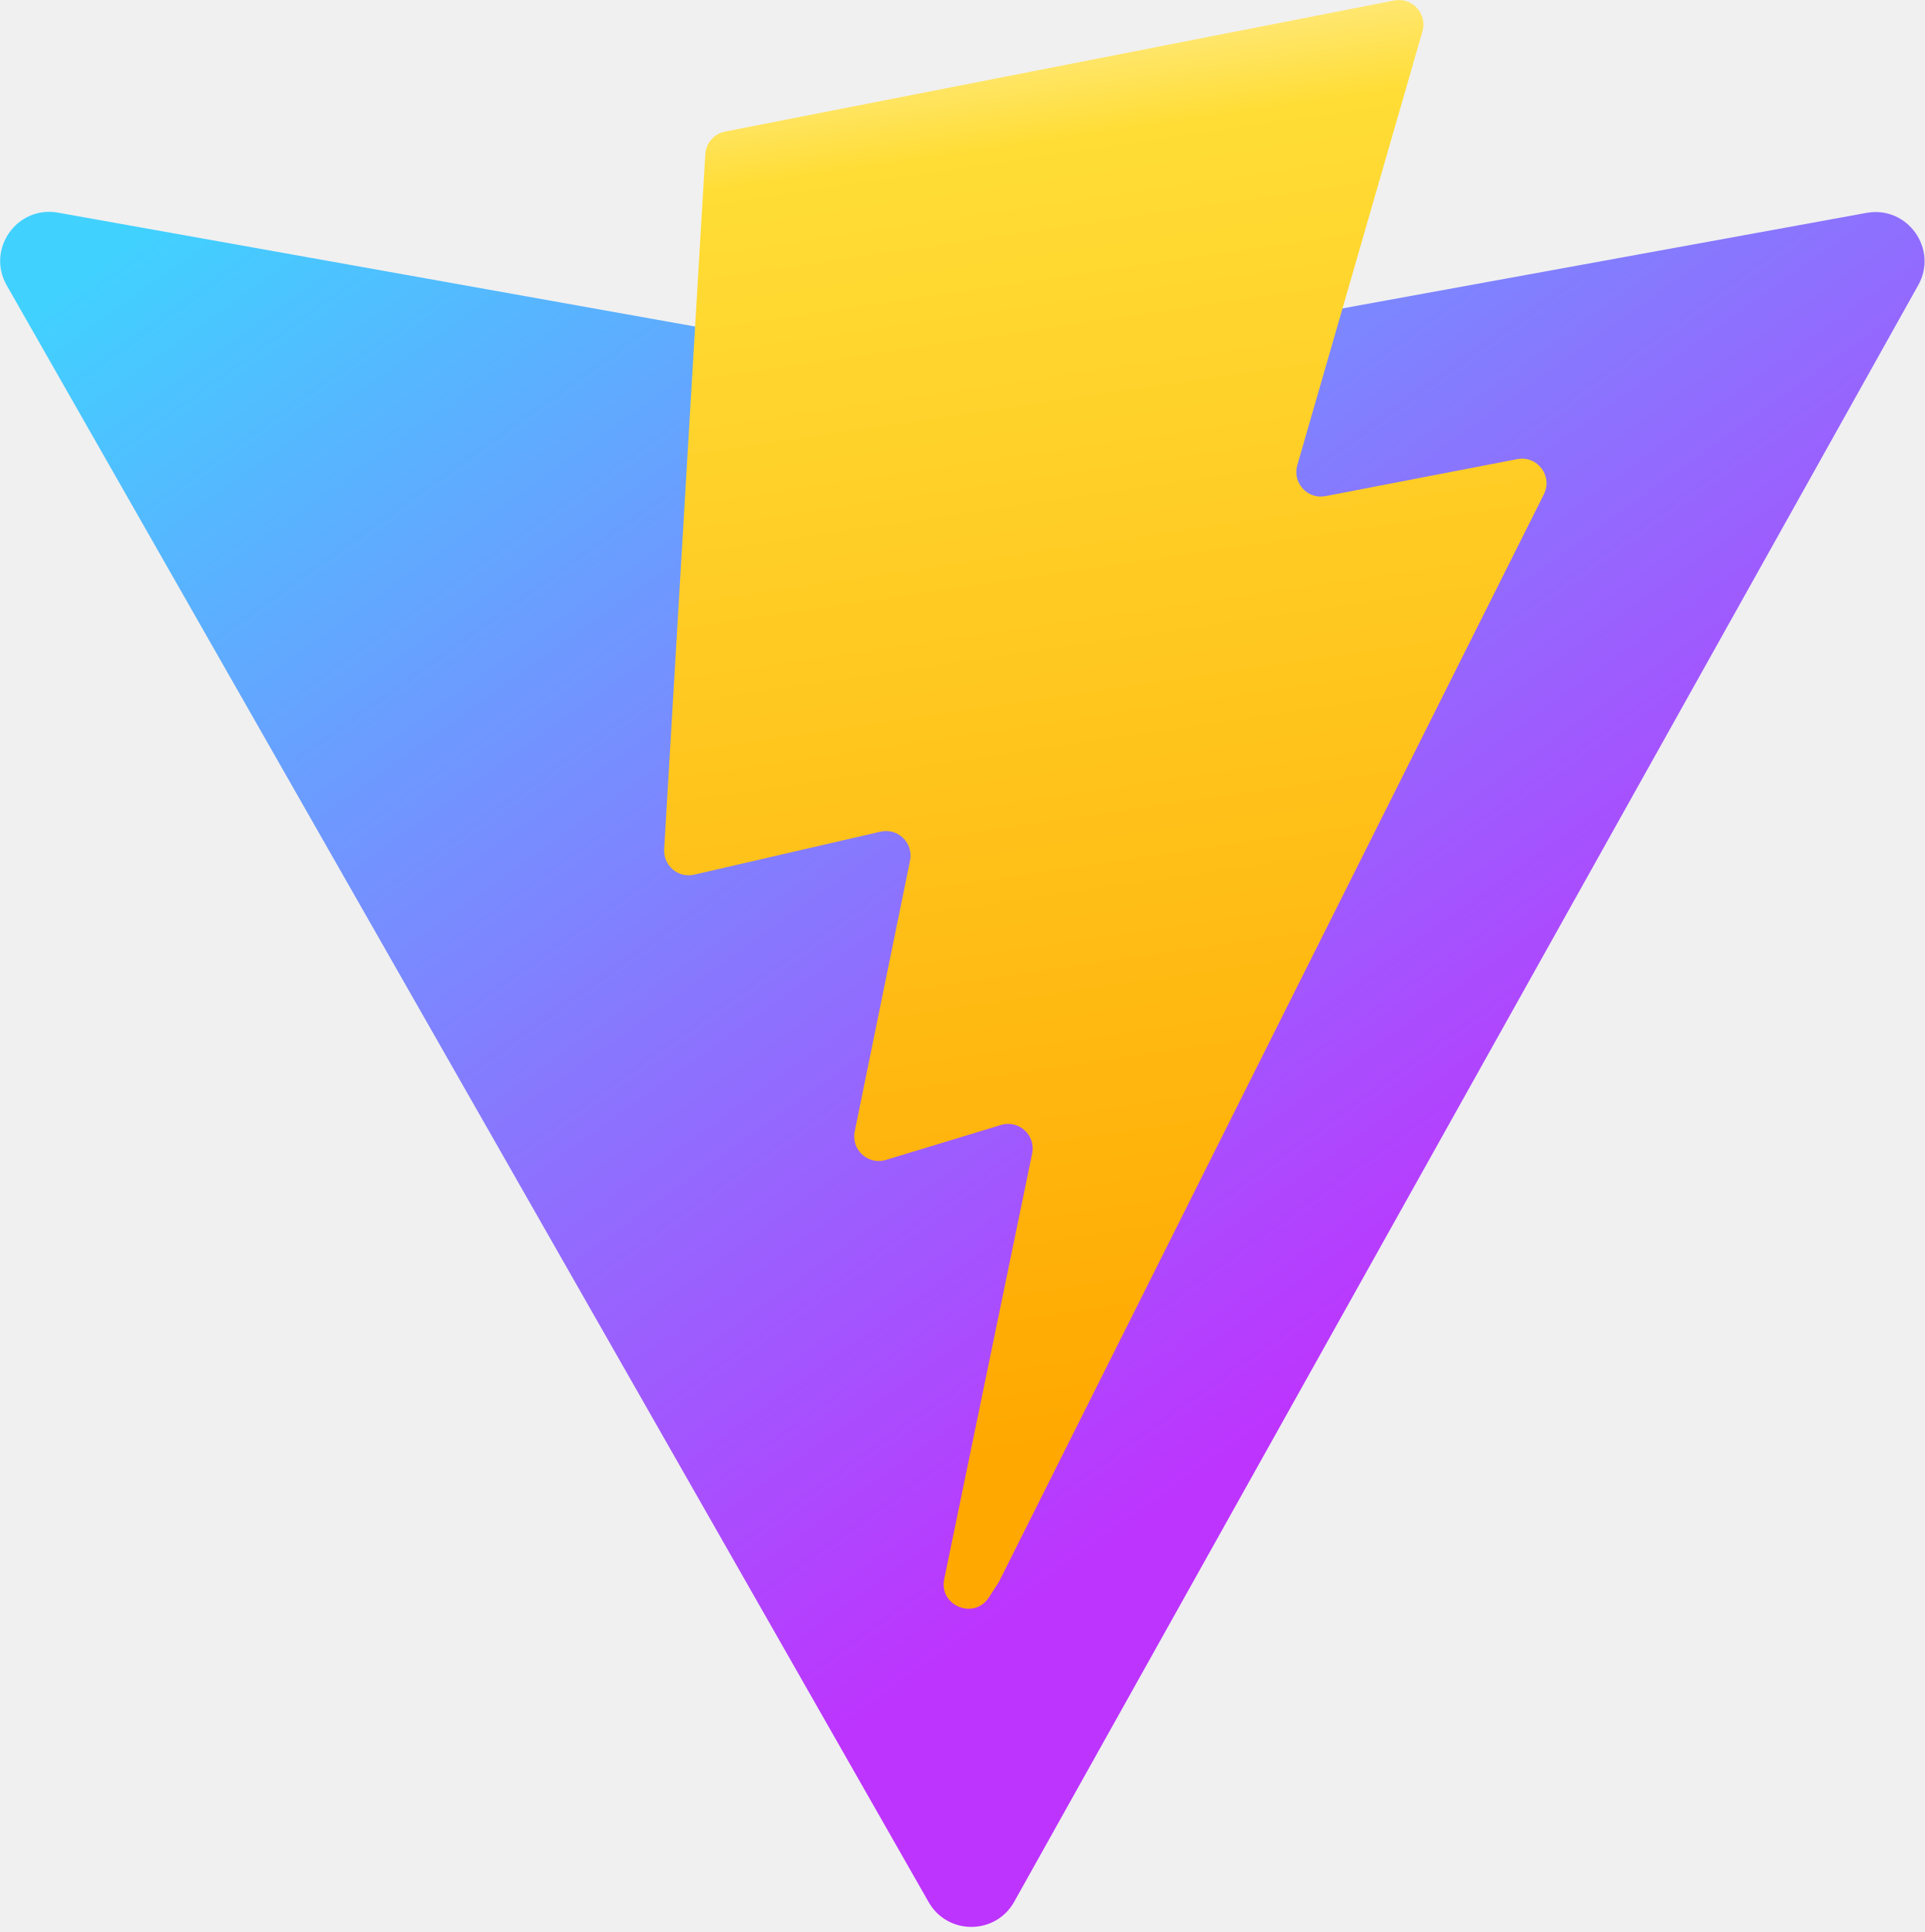
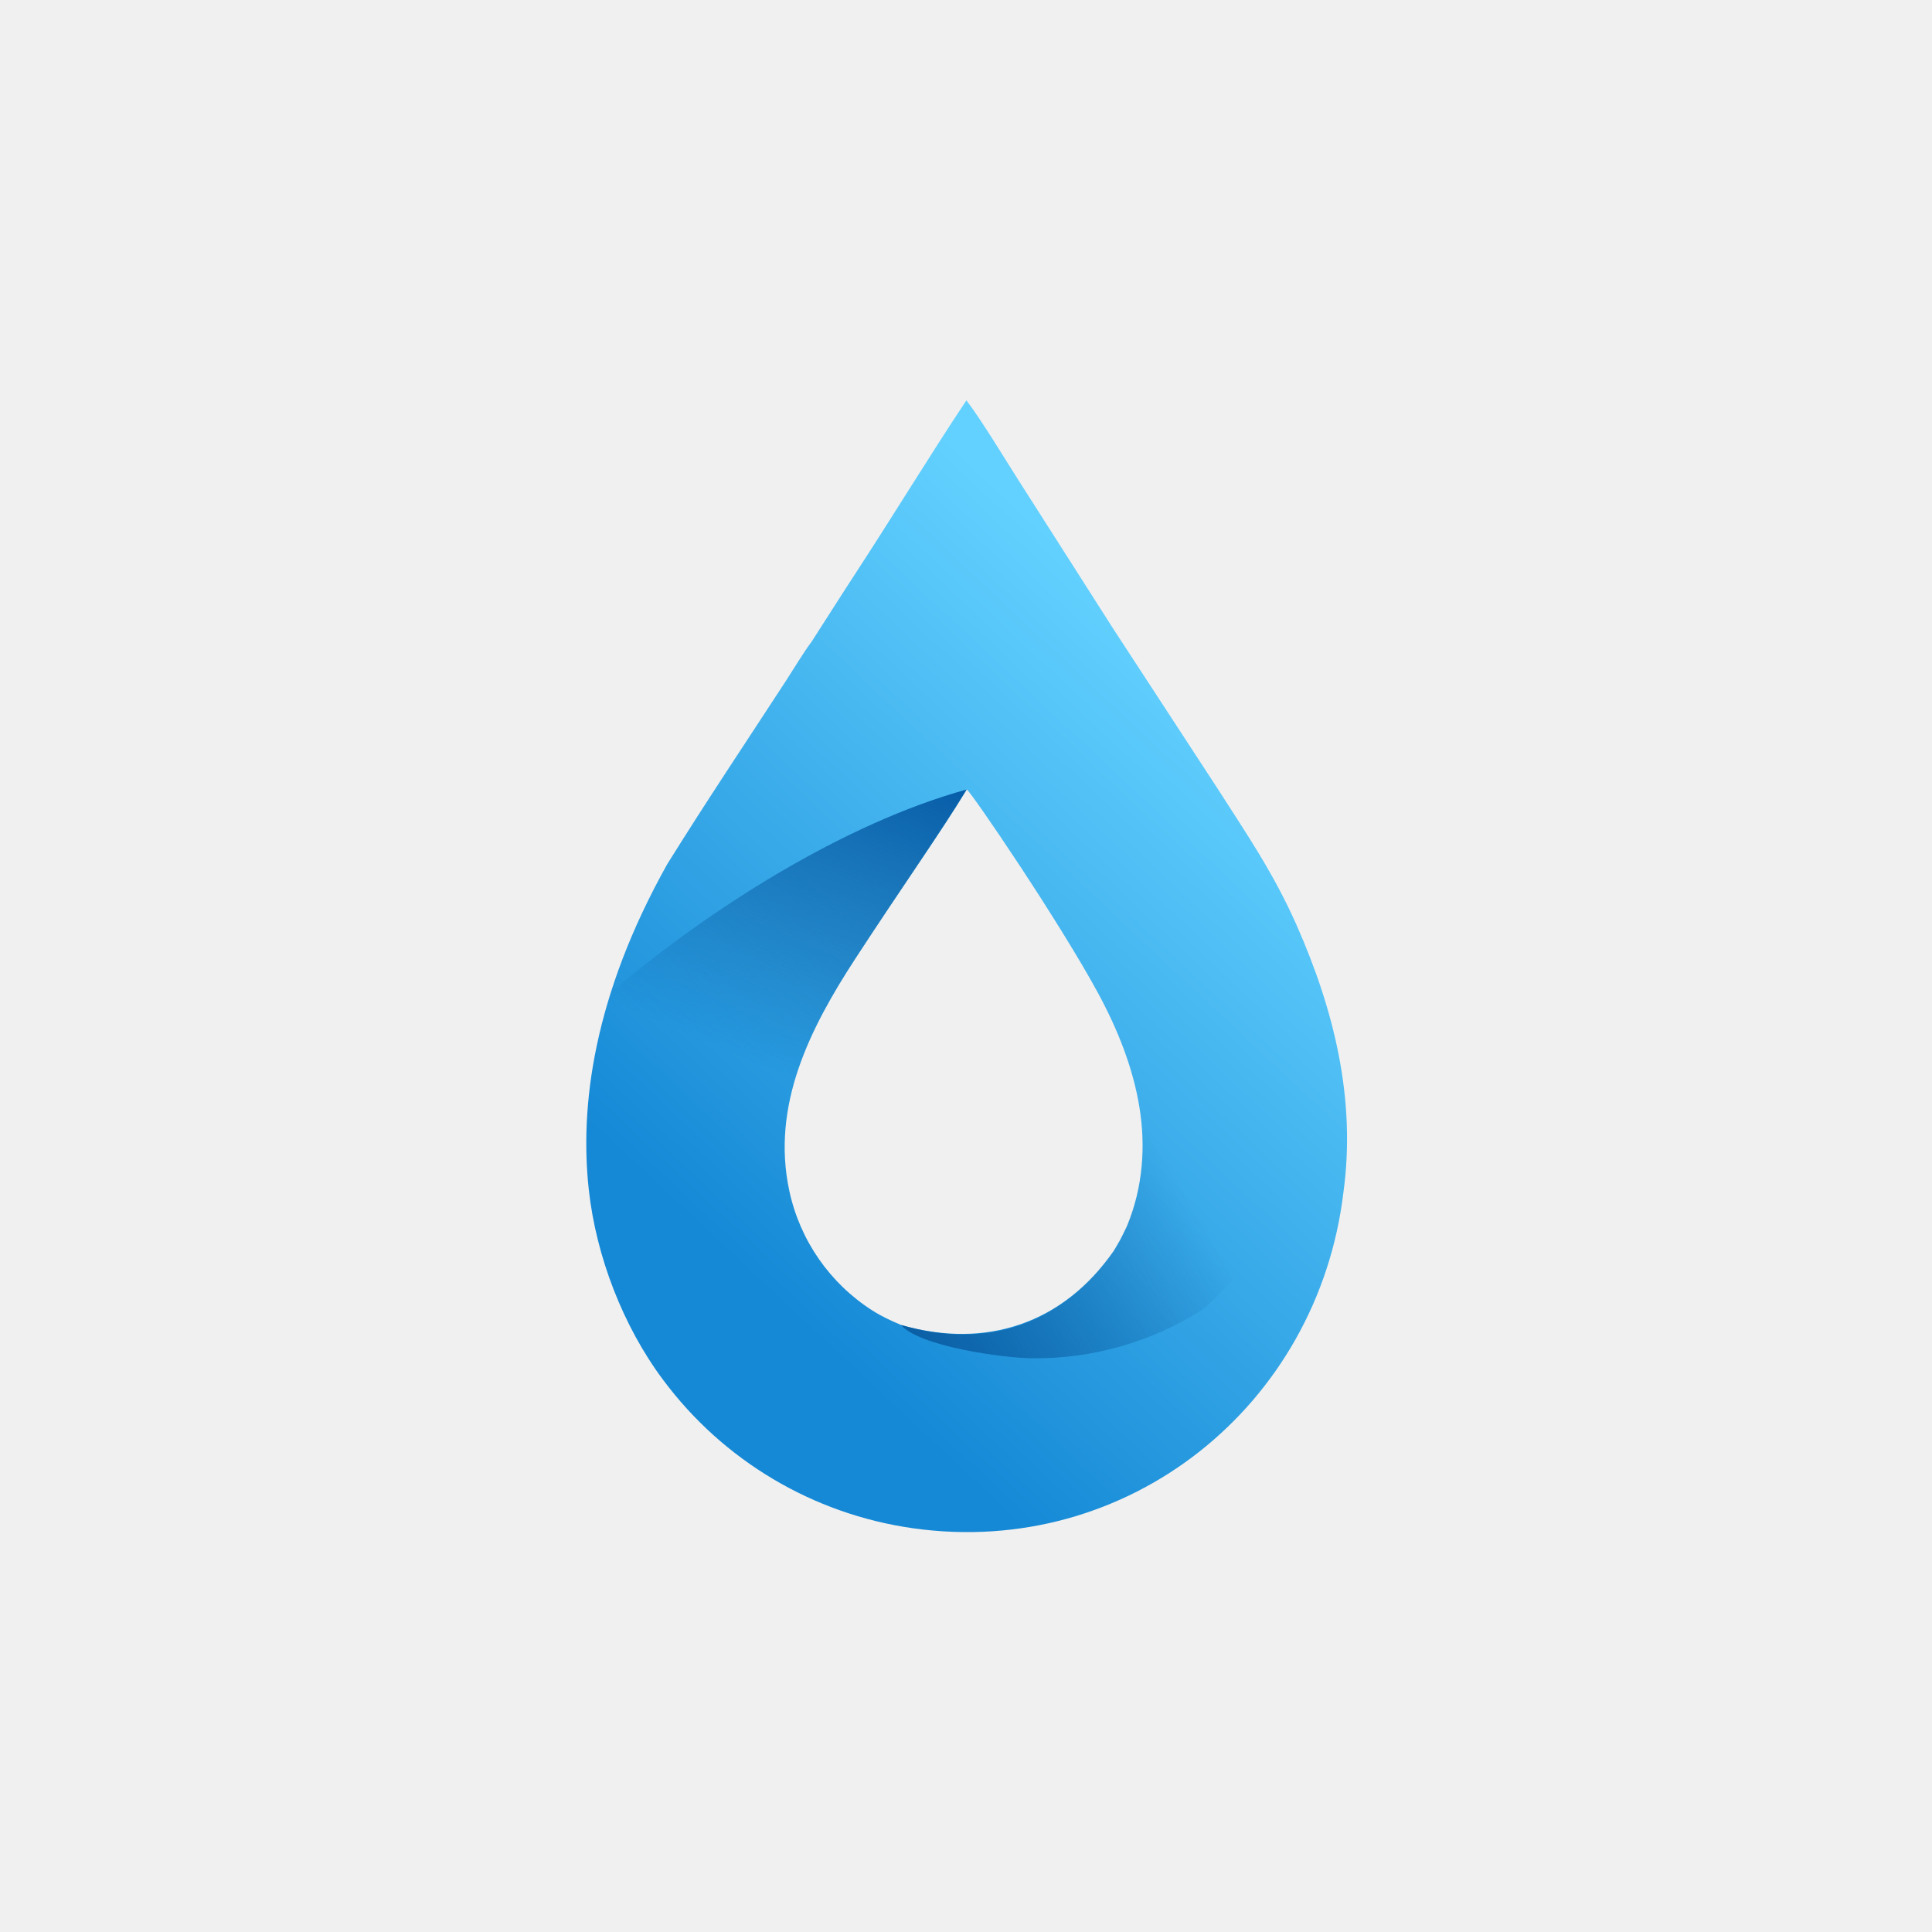
- <svg xmlns="http://www.w3.org/2000/svg" aria-hidden="true" role="img" class="iconify iconify--logos" width="31.88" height="32" preserveAspectRatio="xMidYMid meet" viewBox="0 0 256 257">
-   <defs>
-     <linearGradient id="IconifyId1813088fe1fbc01fb466" x1="-.828%" x2="57.636%" y1="7.652%" y2="78.411%">
-       <stop offset="0%" stop-color="#41D1FF" />
-       <stop offset="100%" stop-color="#BD34FE" />
+ <svg xmlns="http://www.w3.org/2000/svg" xmlns:xlink="http://www.w3.org/1999/xlink" id="svg" version="1.1" viewBox="0 0 300 300" width="300" height="300">
+   <defs id="defs8">
+     <linearGradient id="linearGradient12">
+       <stop style="stop-color:#1589d6;stop-opacity:1;" offset="0" id="stop12" />
+       <stop style="stop-color:#63d1ff;stop-opacity:1;" offset="1" id="stop13" />
    </linearGradient>
-     <linearGradient id="IconifyId1813088fe1fbc01fb467" x1="43.376%" x2="50.316%" y1="2.242%" y2="89.03%">
-       <stop offset="0%" stop-color="#FFEA83" />
-       <stop offset="8.333%" stop-color="#FFDD35" />
-       <stop offset="100%" stop-color="#FFA800" />
+     <linearGradient id="linearGradient10">
+       <stop style="stop-color:#045aa6;stop-opacity:1;" offset="0" id="stop10" />
+       <stop style="stop-color:#044c90;stop-opacity:0;" offset="1" id="stop11" />
    </linearGradient>
+     <linearGradient id="linearGradient8">
+       <stop style="stop-color:#044c90;stop-opacity:1;" offset="0" id="stop8" />
+       <stop style="stop-color:#044c90;stop-opacity:0;" offset="1" id="stop9" />
+     </linearGradient>
+     <linearGradient xlink:href="#linearGradient8" id="linearGradient9" x1="126.042" y1="217.569" x2="183.529" y2="183.705" gradientUnits="userSpaceOnUse" />
+     <linearGradient xlink:href="#linearGradient10" id="linearGradient11" x1="136.359" y1="114.687" x2="114.949" y2="164.118" gradientUnits="userSpaceOnUse" />
+     <linearGradient xlink:href="#linearGradient12" id="linearGradient13" x1="111.436" y1="193.542" x2="190.764" y2="108.884" gradientUnits="userSpaceOnUse" />
+     <clipPath clipPathUnits="userSpaceOnUse" id="clipPath25">
+       <path d="m 150.111,122.587 c 0.621,0.266 14.517,20.705 20.486,31.789 5.969,11.084 9.442,23.675 4.405,36.018 -1.328,2.69 -0.93,1.896 -2.065,3.854 -7.828,11.257 -19.86,15.291 -33.02,11.49 -1.575,-0.662 -2.986,-1.314 -4.436,-2.232 -6.622,-4.222 -11.275,-10.923 -12.917,-18.604 -2.861,-13.286 3.259,-25.313 10.256,-36.054 7.425,-11.399 13.276,-19.624 17.292,-26.26 z" fill="#ffffff" id="path25" style="display:none" />
+       <path id="lpe_path-effect26" class="powerclip" d="m 88.839,117.593 h 66.271 v 69.432 H 88.839 Z m 61.273,4.994 v -1e-5 c -4.016,6.636 -9.867,14.861 -17.292,26.26 -6.997,10.741 -13.117,22.768 -10.256,36.054 1.642,7.68 6.295,14.382 12.917,18.604 1.45,0.918 2.86,1.57 4.436,2.232 13.16,3.801 25.192,-0.233 33.02,-11.49 1.135,-1.958 0.737,-1.164 2.065,-3.854 5.037,-12.343 1.564,-24.934 -4.405,-36.018 -5.969,-11.084 -19.865,-31.523 -20.486,-31.789 z" />
+     </clipPath>
+     <clipPath clipPathUnits="userSpaceOnUse" id="clipPath26">
+       <path d="m 150.111,122.587 c 0.621,0.266 14.517,20.705 20.486,31.789 5.969,11.084 9.442,23.675 4.405,36.018 -1.328,2.69 -0.93,1.896 -2.065,3.854 -7.828,11.257 -19.86,15.291 -33.02,11.49 -1.575,-0.662 -2.986,-1.314 -4.436,-2.232 -6.622,-4.222 -11.275,-10.923 -12.917,-18.604 -2.861,-13.286 3.259,-25.313 10.256,-36.054 7.425,-11.399 13.276,-19.624 17.292,-26.26 z" fill="#ffffff" id="path26" style="display:none" />
+       <path id="lpe_path-effect27" class="powerclip" d="M 86.038,57.165 H 214.17 V 242.902 H 86.038 Z m 64.073,65.422 v -1e-5 c -4.016,6.636 -9.867,14.861 -17.292,26.26 -6.997,10.741 -13.117,22.768 -10.256,36.054 1.642,7.68 6.295,14.382 12.917,18.604 1.45,0.918 2.86,1.57 4.436,2.232 13.16,3.801 25.192,-0.233 33.02,-11.49 1.135,-1.958 0.737,-1.164 2.065,-3.854 5.037,-12.343 1.564,-24.934 -4.405,-36.018 -5.969,-11.084 -19.865,-31.523 -20.486,-31.789 z" />
+     </clipPath>
  </defs>
-   <path fill="url(#IconifyId1813088fe1fbc01fb466)" d="M255.153 37.938L134.897 252.976c-2.483 4.44-8.862 4.466-11.382.048L.875 37.958c-2.746-4.814 1.371-10.646 6.827-9.67l120.385 21.517a6.537 6.537 0 0 0 2.322-.004l117.867-21.483c5.438-.991 9.574 4.796 6.877 9.62Z" />
-   <path fill="url(#IconifyId1813088fe1fbc01fb467)" d="M185.432.063L96.44 17.501a3.268 3.268 0 0 0-2.634 3.014l-5.474 92.456a3.268 3.268 0 0 0 3.997 3.378l24.777-5.718c2.318-.535 4.413 1.507 3.936 3.838l-7.361 36.047c-.495 2.426 1.782 4.5 4.151 3.78l15.304-4.649c2.372-.72 4.652 1.36 4.15 3.788l-11.698 56.621c-.732 3.542 3.979 5.473 5.943 2.437l1.313-2.028l72.516-144.72c1.215-2.423-.88-5.186-3.54-4.672l-25.505 4.922c-2.396.462-4.435-1.77-3.759-4.114l16.646-57.705c.677-2.35-1.37-4.583-3.769-4.113Z" />
+   <svg version="1.1" id="svg8">
+     <defs id="defs2">
+       <clipPath id="clip-1">
+         <rect x="0" y="0" transform="scale(0.14648,0.14648)" width="2048" height="2048" fill="none" id="rect1" />
+       </clipPath>
+       <linearGradient x1="130.197" y1="106.683" x2="99.68" y2="141.539" gradientUnits="userSpaceOnUse" id="color-1" gradientTransform="translate(-65.56728,-95.34114)">
+         <stop offset="0" stop-color="#188d82" id="stop1" style="stop-color:#24f3ff;stop-opacity:0;" />
+         <stop offset="1" stop-color="#21dbbc" id="stop2" style="stop-color:#21d8db;stop-opacity:1;" />
+       </linearGradient>
+     </defs>
+     <g clip-path="url(#clip-1)" fill="none" fill-rule="nonzero" stroke="none" stroke-width="1" stroke-linecap="butt" stroke-linejoin="miter" stroke-miterlimit="10" stroke-dasharray="" stroke-dashoffset="0" font-family="none" font-weight="none" font-size="none" text-anchor="none" style="mix-blend-mode: normal" id="g8">
+       <path d="m 132.903,88.938 c 5.781,-8.845 11.311,-17.98 17.16,-26.772 2.353,3.08 5.795,8.811 8.032,12.317 l 14.799,23.196 16.041,24.572 c 4.718,7.344 8.877,13.44 12.4,21.404 5.818,13.159 9.253,27.052 7.27,41.5 -3.949,33.081 -33.403,56.873 -66.851,52.151 -15.483,-2.193 -29.445,-10.487 -38.779,-23.033 -6.222,-8.317 -10.41,-19.201 -11.545,-29.518 -1.434,-13.03 0.732,-30.091 12.165,-50.546 5.999,-9.647 12.325,-19.09 18.524,-28.612 1.108,-1.704 2.754,-4.446 3.938,-6.002 2.286,-3.549 4.537,-7.122 6.847,-10.656 z" fill="#1589d6" id="path3" style="fill:url(#linearGradient13)" clip-path="url(#clipPath26)" />
+       <path d="m 150.109,122.593 c -4.274,7.789 -8.371,47.68 -25.366,56.836 -22.079,11.895 -35.342,-20.672 -29.543,-25.596 14.956,-12.698 35.923,-26.012 54.909,-31.241 z" fill="#044c90" id="path8" style="mix-blend-mode:normal;fill:url(#linearGradient11)" clip-path="url(#clipPath25)" />
+       <path d="m 172.937,194.247 c 1.314,-1.837 2.719,-5.267 3.402,-7.782 0.078,-0.232 0.219,-0.884 0.566,-2.607 0.253,-1.825 0.606,-5.807 0.429,-8.366 5.37,-3.565 24.568,7.123 29.945,7.061 -1.553,1.534 -18.83,19.694 -20.664,20.865 -7.852,4.986 -16.979,7.588 -26.278,7.493 -4.477,-0.016 -17.607,-1.838 -20.421,-5.172 20.372,5.885 30.345,-7.751 33.02,-11.49 z" fill="#044c90" id="path7" style="fill:url(#linearGradient9)" />
+     </g>
+   </svg>
</svg>
